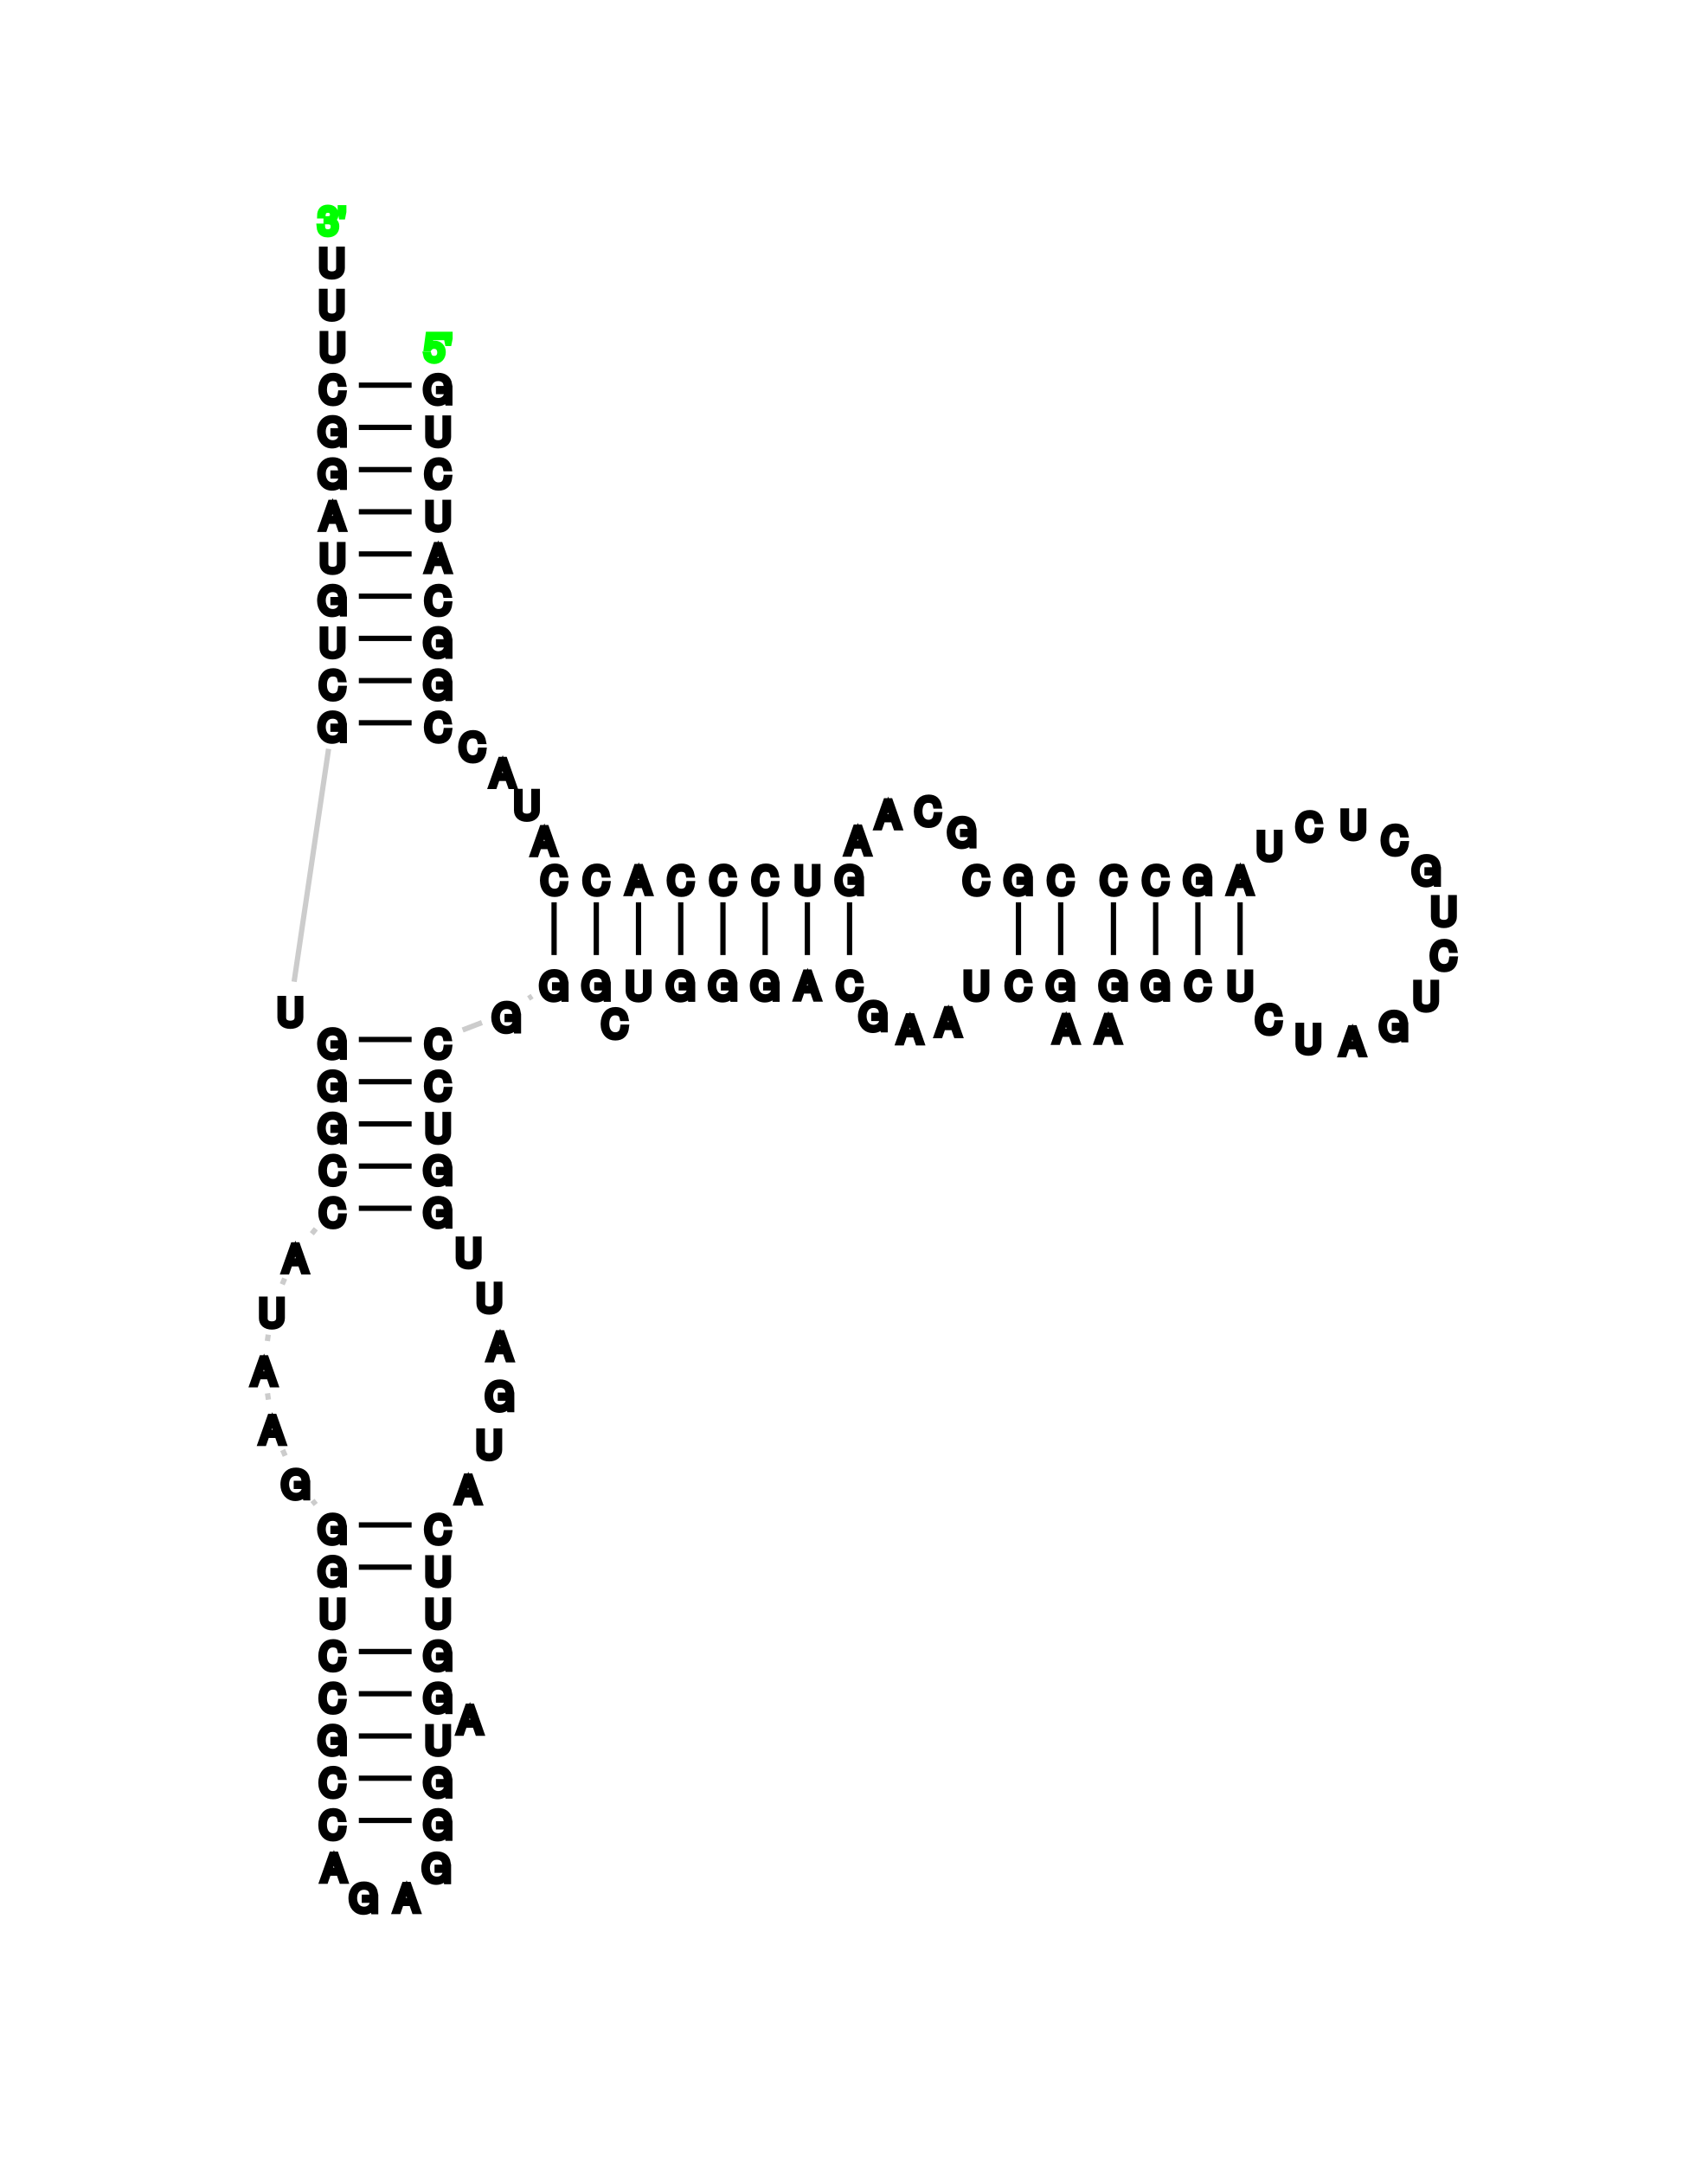
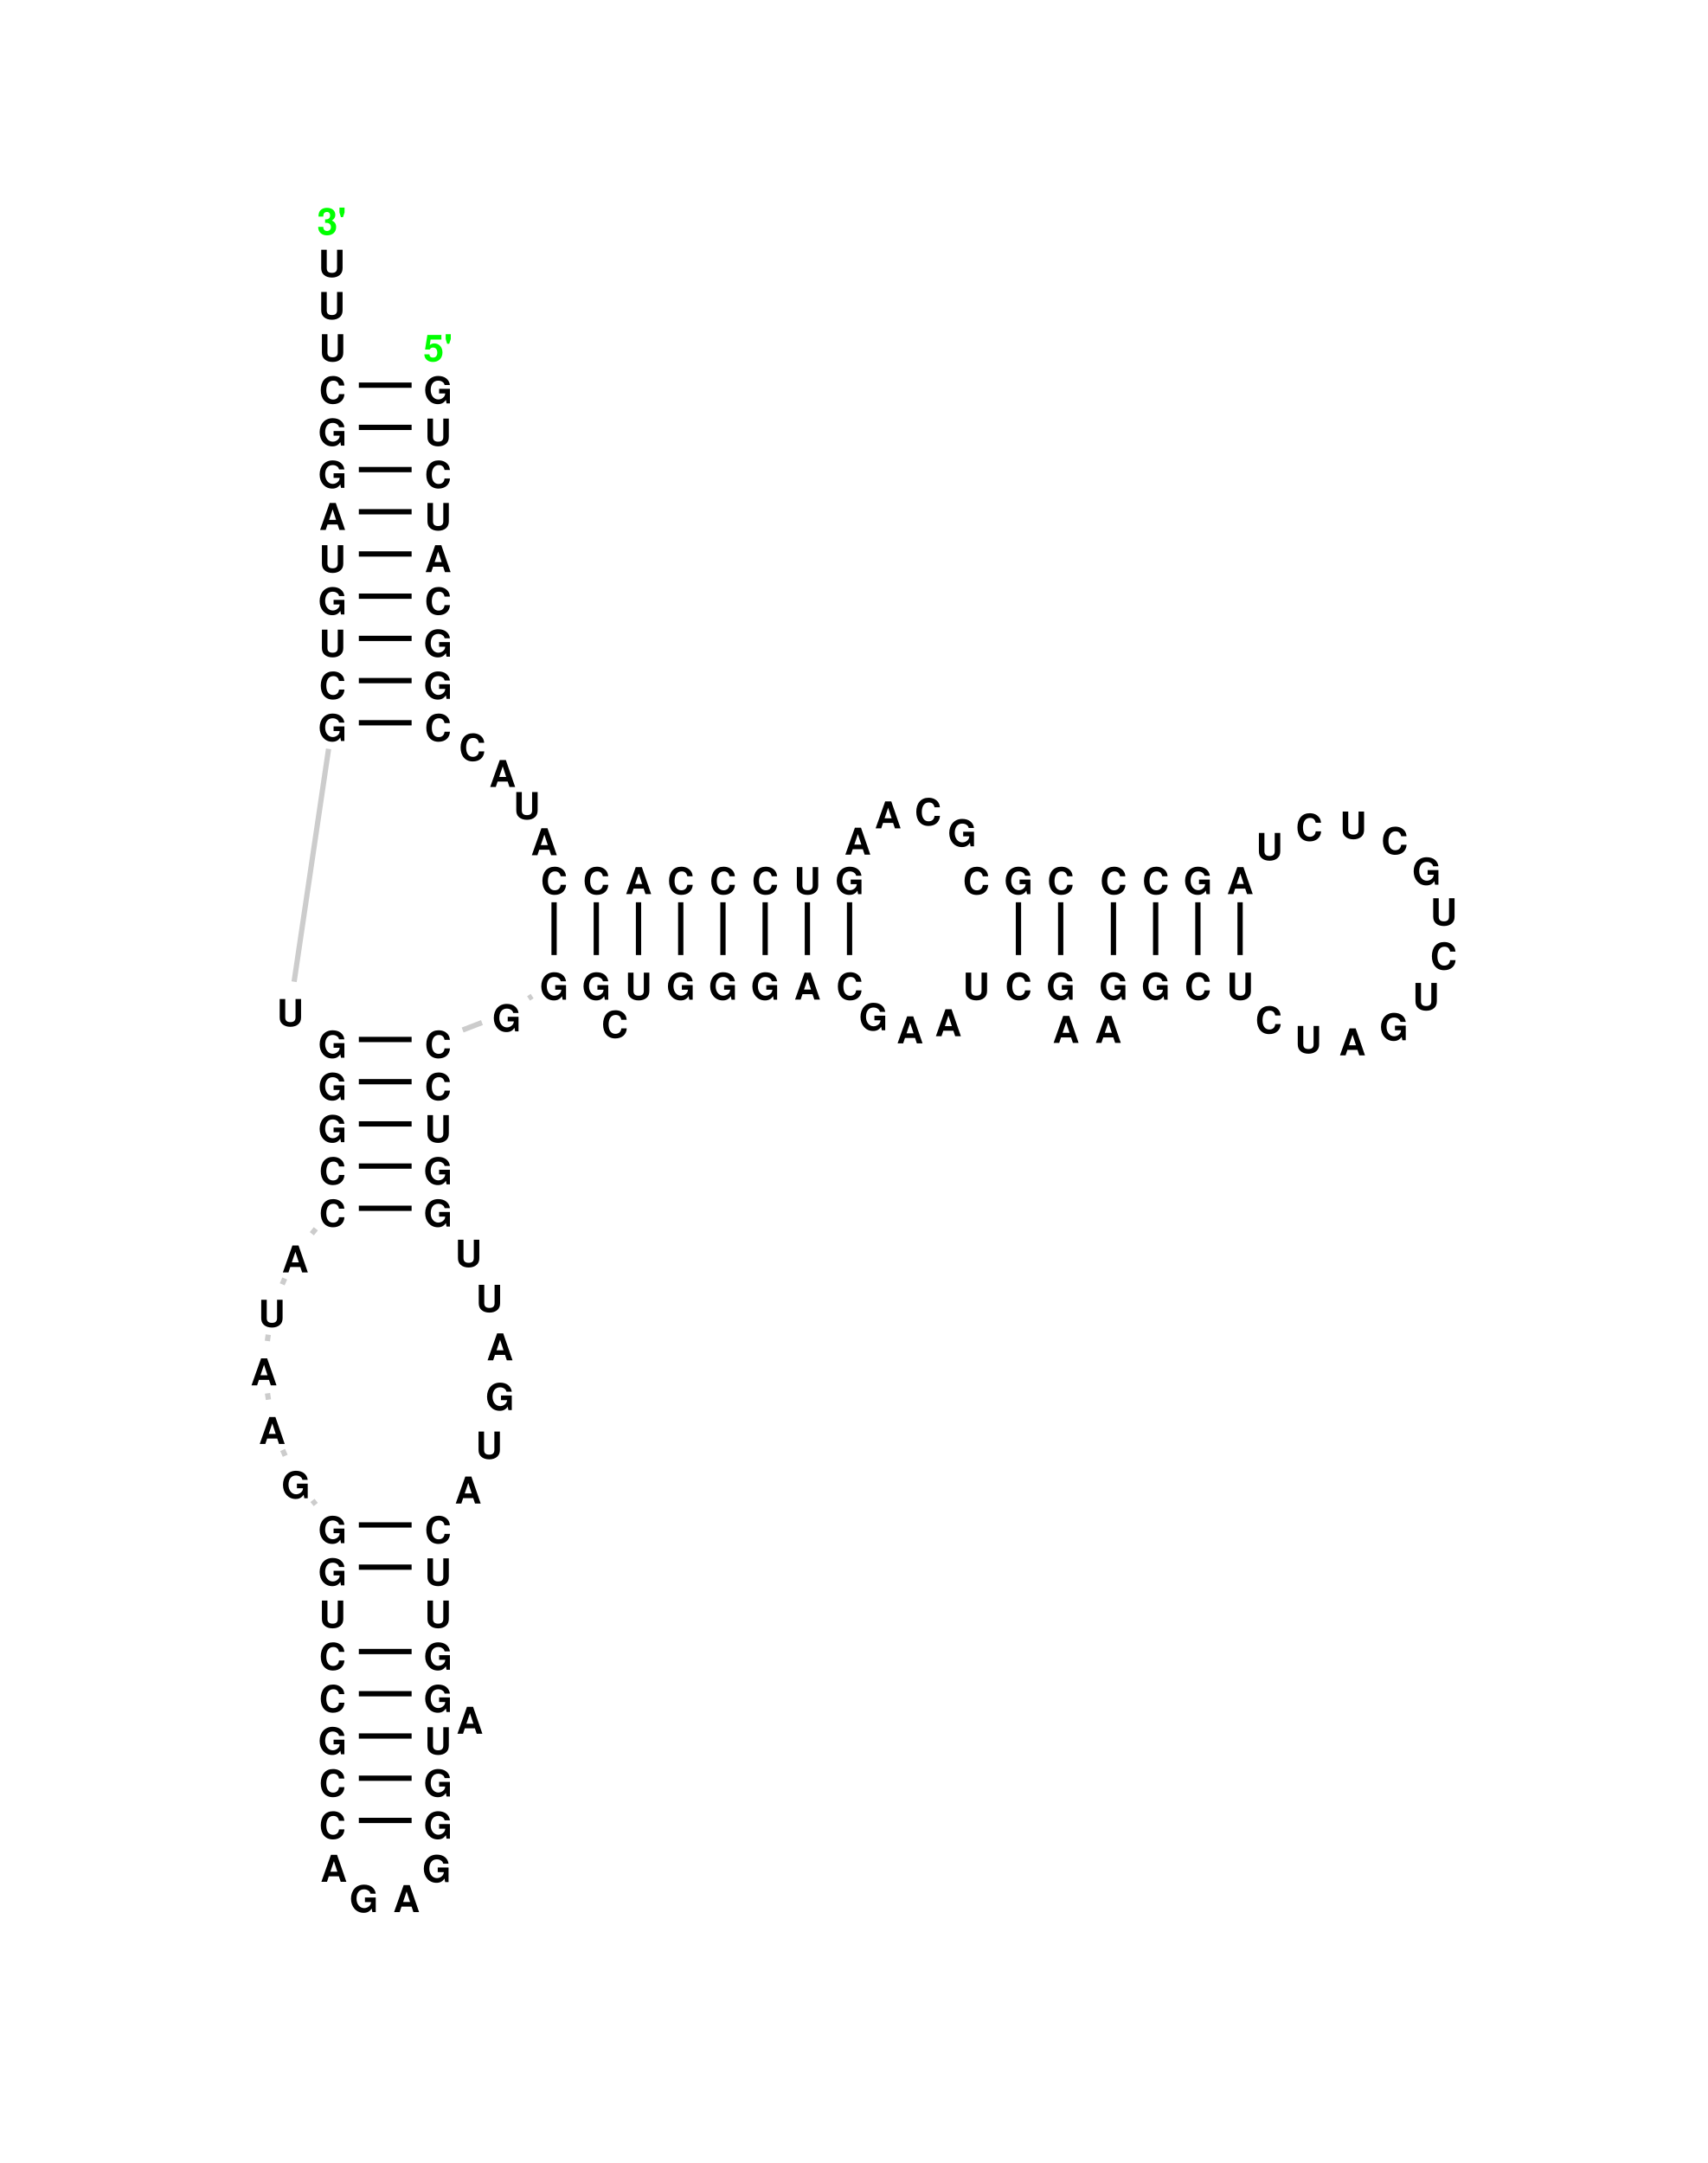
- <svg xmlns="http://www.w3.org/2000/svg" width="323.59" height="409.914" style="font-size: 7px; stroke: none; font-family: Helvetica; ">
+ <svg xmlns="http://www.w3.org/2000/svg" width="323.59" height="409.914" style="font-size: 7px; font-weight: bold; font-family: Helvetica; ">
  <g>
    <style type="text/css">


- text.red {stroke: rgb(255, 0, 0); }
- text.green {stroke: rgb(0, 255, 0); }
- text.blue {stroke: rgb(0, 0, 255); }
- text.black {stroke: rgb(0, 0, 0); }
- text.gray {stroke: rgb(204, 204, 204); }
- text.brown {stroke: rgb(211.65, 104.55, 30.6); }
- text {stroke: rgb(0, 0, 0); fill: none; text-anchor: middle; dominant-baseline: middle; }
+ text.red {fill: rgb(255, 0, 0); }
+ text.green {fill: rgb(0, 255, 0); }
+ text.blue {fill: rgb(0, 0, 255); }
+ text.black {fill: rgb(0, 0, 0); }
+ text.gray {fill: rgb(204, 204, 204); }
+ text.brown {fill: rgb(211.65, 104.55, 30.6); }
+ text {fill: rgb(0, 0, 0); text-anchor: middle; dominant-baseline: middle; }
circle.red {stroke: rgb(255, 0, 0); fill: none; }
circle.green {stroke: rgb(0, 255, 0); fill: none; }
circle.blue {stroke: rgb(0, 0, 255); fill: none; }
circle.black {stroke: rgb(0, 0, 0); fill: none; }
circle.gray {stroke: rgb(204, 204, 204); fill: none; }
circle.brown {stroke: rgb(211.65, 104.55, 30.6); fill: none; }
- circle {stroke: rgb(0, 0, 0); fill: none; }
+ circle {stroke: rgb(0, 0, 0); }
line.red {stroke: rgb(255, 0, 0); }
line.green {stroke: rgb(0, 255, 0); }
line.blue {stroke: rgb(0, 0, 255); }
line.black {stroke: rgb(0, 0, 0); }
line.gray {stroke: rgb(204, 204, 204); }
line.brown {stroke: rgb(211.65, 104.55, 30.6); }
- line {stroke: rgb(0, 0, 0); fill: none; }
+ line {stroke: rgb(0, 0, 0); }
</style>
  </g>
  <g>
    <text x="83" y="65.996" class="green">5'</text>
  </g>
  <g>
    <text x="83" y="73.994" class="black">G</text>
  </g>
  <g>
    <line x1="78" y1="72.994" x2="68" y2="72.994" class="black" />
  </g>
  <g>
    <text x="83" y="81.994" class="black">U</text>
  </g>
  <g>
    <line x1="78" y1="80.994" x2="68" y2="80.994" class="black" />
  </g>
  <g>
    <text x="83" y="89.994" class="black">C</text>
  </g>
  <g>
    <line x1="78" y1="88.994" x2="68" y2="88.994" class="black" />
  </g>
  <g>
    <text x="83" y="97.984" class="black">U</text>
  </g>
  <g>
    <line x1="78" y1="96.984" x2="68" y2="96.984" class="black" />
  </g>
  <g>
    <text x="83" y="105.984" class="black">A</text>
  </g>
  <g>
    <line x1="78" y1="104.984" x2="68" y2="104.984" class="black" />
  </g>
  <g>
    <text x="83" y="113.984" class="black">C</text>
  </g>
  <g>
    <line x1="78" y1="112.984" x2="68" y2="112.984" class="black" />
  </g>
  <g>
    <text x="83" y="121.984" class="black">G</text>
  </g>
  <g>
    <line x1="78" y1="120.984" x2="68" y2="120.984" class="black" />
  </g>
  <g>
    <text x="83" y="129.984" class="black">G</text>
  </g>
  <g>
    <line x1="78" y1="128.984" x2="68" y2="128.984" class="black" />
  </g>
  <g>
    <text x="83" y="137.974" class="black">C</text>
  </g>
  <g>
    <line x1="78" y1="136.974" x2="68" y2="136.974" class="black" />
  </g>
  <g>
    <text x="89.5" y="141.704" class="black">C</text>
  </g>
  <g>
    <text x="95.23" y="146.704" class="black">A</text>
  </g>
  <g>
    <text x="99.83" y="152.764" class="black">U</text>
  </g>
  <g>
    <text x="103.12" y="159.624" class="black">A</text>
  </g>
  <g>
    <text x="105" y="166.994" class="black">C</text>
  </g>
  <g>
    <line x1="105" y1="170.994" x2="105" y2="180.994" class="black" />
  </g>
  <g>
    <text x="113" y="166.994" class="black">C</text>
  </g>
  <g>
    <line x1="113" y1="170.994" x2="113" y2="180.994" class="black" />
  </g>
  <g>
    <text x="121" y="166.994" class="black">A</text>
  </g>
  <g>
    <line x1="121" y1="170.994" x2="121" y2="180.994" class="black" />
  </g>
  <g>
    <text x="129" y="166.994" class="black">C</text>
  </g>
  <g>
    <line x1="129" y1="170.994" x2="129" y2="180.994" class="black" />
  </g>
  <g>
    <text x="137" y="166.994" class="black">C</text>
  </g>
  <g>
    <line x1="137" y1="170.994" x2="137" y2="180.994" class="black" />
  </g>
  <g>
    <text x="145" y="166.994" class="black">C</text>
  </g>
  <g>
    <line x1="145" y1="170.994" x2="145" y2="180.994" class="black" />
  </g>
  <g>
    <text x="153" y="166.994" class="black">U</text>
  </g>
  <g>
    <line x1="153" y1="170.994" x2="153" y2="180.994" class="black" />
  </g>
  <g>
    <text x="160.99" y="166.994" class="black">G</text>
  </g>
  <g>
    <line x1="160.99" y1="170.994" x2="160.99" y2="180.994" class="black" />
  </g>
  <g>
    <text x="162.53" y="159.524" class="black">A</text>
  </g>
  <g>
    <text x="168.27" y="154.534" class="black">A</text>
  </g>
  <g>
    <text x="175.85" y="153.924" class="black">C</text>
  </g>
  <g>
    <text x="182.31" y="157.934" class="black">G</text>
  </g>
  <g>
    <text x="185" y="167.004" class="black">C</text>
  </g>
  <g>
    <text x="193" y="166.994" class="black">G</text>
  </g>
  <g>
    <line x1="193" y1="170.994" x2="193" y2="180.994" class="black" />
  </g>
  <g>
    <text x="201" y="166.994" class="black">C</text>
  </g>
  <g>
    <line x1="201" y1="170.994" x2="201" y2="180.994" class="black" />
  </g>
  <g>
    <text x="211" y="166.994" class="black">C</text>
  </g>
  <g>
    <line x1="211" y1="170.994" x2="211" y2="180.994" class="black" />
  </g>
  <g>
    <text x="219" y="166.994" class="black">C</text>
  </g>
  <g>
    <line x1="219" y1="170.994" x2="219" y2="180.994" class="black" />
  </g>
  <g>
    <text x="227" y="166.994" class="black">G</text>
  </g>
  <g>
    <line x1="227" y1="170.994" x2="227" y2="180.994" class="black" />
  </g>
  <g>
    <text x="235" y="166.994" class="black">A</text>
  </g>
  <g>
    <line x1="235" y1="170.994" x2="235" y2="180.994" class="black" />
  </g>
  <g>
    <text x="240.56" y="160.514" class="black">U</text>
  </g>
  <g>
    <text x="248.08" y="156.854" class="black">C</text>
  </g>
  <g>
    <text x="256.44" y="156.464" class="black">U</text>
  </g>
  <g>
    <text x="264.28" y="159.404" class="black">C</text>
  </g>
  <g>
    <text x="270.32" y="165.194" class="black">G</text>
  </g>
  <g>
    <text x="273.59" y="172.894" class="black">U</text>
  </g>
  <g>
    <text x="273.56" y="181.264" class="black">C</text>
  </g>
  <g>
    <text x="270.23" y="188.944" class="black">U</text>
  </g>
  <g>
    <text x="264.13" y="194.684" class="black">G</text>
  </g>
  <g>
    <text x="256.27" y="197.554" class="black">A</text>
  </g>
  <g>
    <text x="247.92" y="197.094" class="black">U</text>
  </g>
  <g>
    <text x="240.42" y="193.374" class="black">C</text>
  </g>
  <g>
    <text x="235" y="186.994" class="black">U</text>
  </g>
  <g>
    <text x="227" y="186.994" class="black">C</text>
  </g>
  <g>
    <text x="219" y="186.994" class="black">G</text>
  </g>
  <g>
    <text x="211" y="186.994" class="black">G</text>
  </g>
  <g>
    <text x="210" y="195.194" class="black">A</text>
  </g>
  <g>
    <text x="202" y="195.194" class="black">A</text>
  </g>
  <g>
    <text x="201" y="186.994" class="black">G</text>
  </g>
  <g>
    <text x="193" y="186.994" class="black">C</text>
  </g>
  <g>
    <text x="185" y="186.984" class="black">U</text>
  </g>
  <g>
    <text x="179.69" y="193.924" class="black">A</text>
  </g>
  <g>
    <text x="172.43" y="195.284" class="black">A</text>
  </g>
  <g>
    <text x="165.49" y="192.784" class="black">G</text>
  </g>
  <g>
    <text x="160.99" y="186.994" class="black">C</text>
  </g>
  <g>
    <text x="153" y="186.994" class="black">A</text>
  </g>
  <g>
    <text x="145" y="186.994" class="black">G</text>
  </g>
  <g>
    <text x="137" y="186.994" class="black">G</text>
  </g>
  <g>
    <text x="129" y="186.994" class="black">G</text>
  </g>
  <g>
    <text x="121" y="186.994" class="black">U</text>
  </g>
  <g>
    <text x="116.5" y="194.194" class="black">C</text>
  </g>
  <g>
    <text x="113" y="186.994" class="black">G</text>
  </g>
  <g>
    <text x="105" y="186.994" class="black">G</text>
  </g>
  <g>
    <text x="96" y="192.994" class="black">G</text>
  </g>
  <g>
    <text x="83" y="197.994" class="black">C</text>
  </g>
  <g>
    <line x1="78" y1="196.994" x2="68" y2="196.994" class="black" />
  </g>
  <g>
    <text x="83" y="205.994" class="black">C</text>
  </g>
  <g>
    <line x1="78" y1="204.994" x2="68" y2="204.994" class="black" />
  </g>
  <g>
    <text x="83" y="213.994" class="black">U</text>
  </g>
  <g>
    <line x1="78" y1="212.994" x2="68" y2="212.994" class="black" />
  </g>
  <g>
    <text x="83" y="221.984" class="black">G</text>
  </g>
  <g>
    <line x1="78" y1="220.984" x2="68" y2="220.984" class="black" />
  </g>
  <g>
    <text x="83" y="229.984" class="black">G</text>
  </g>
  <g>
    <line x1="78" y1="228.984" x2="68" y2="228.984" class="black" />
  </g>
  <g>
    <text x="88.78" y="237.604" class="black">U</text>
  </g>
  <g>
    <text x="92.72" y="246.154" class="black">U</text>
  </g>
  <g>
    <text x="94.73" y="255.354" class="black">A</text>
  </g>
  <g>
    <text x="94.72" y="264.764" class="black">G</text>
  </g>
  <g>
    <text x="92.68" y="273.964" class="black">U</text>
  </g>
  <g>
    <text x="88.7" y="282.494" class="black">A</text>
  </g>
  <g>
    <text x="83" y="289.994" class="black">C</text>
  </g>
  <g>
    <line x1="78" y1="288.994" x2="68" y2="288.994" class="black" />
  </g>
  <g>
    <text x="83" y="297.994" class="black">U</text>
  </g>
  <g>
    <line x1="78" y1="296.994" x2="68" y2="296.994" class="black" />
  </g>
  <g>
    <text x="83" y="305.994" class="black">U</text>
  </g>
  <g>
    <text x="83" y="313.984" class="black">G</text>
  </g>
  <g>
    <line x1="78" y1="312.984" x2="68" y2="312.984" class="black" />
  </g>
  <g>
    <text x="83" y="321.984" class="black">G</text>
  </g>
  <g>
    <line x1="78" y1="320.984" x2="68" y2="320.984" class="black" />
  </g>
  <g>
    <text x="89.02" y="326.124" class="black">A</text>
  </g>
  <g>
    <text x="83" y="329.994" class="black">U</text>
  </g>
  <g>
    <line x1="78" y1="328.994" x2="68" y2="328.994" class="black" />
  </g>
  <g>
    <text x="83" y="337.994" class="black">G</text>
  </g>
  <g>
    <line x1="78" y1="336.994" x2="68" y2="336.994" class="black" />
  </g>
  <g>
    <text x="83" y="345.994" class="black">G</text>
  </g>
  <g>
    <line x1="78" y1="344.994" x2="68" y2="344.994" class="black" />
  </g>
  <g>
    <text x="82.74" y="354.214" class="black">G</text>
  </g>
  <g>
    <text x="77.02" y="359.914" class="black">A</text>
  </g>
  <g>
    <text x="68.94" y="359.904" class="black">G</text>
  </g>
  <g>
    <text x="63.24" y="354.174" class="black">A</text>
  </g>
  <g>
    <text x="63" y="345.994" class="black">C</text>
  </g>
  <g>
    <text x="63" y="337.994" class="black">C</text>
  </g>
  <g>
    <text x="63" y="329.994" class="black">G</text>
  </g>
  <g>
    <text x="63" y="321.984" class="black">C</text>
  </g>
  <g>
    <text x="63" y="313.984" class="black">C</text>
  </g>
  <g>
    <text x="63" y="305.994" class="black">U</text>
  </g>
  <g>
    <text x="63" y="297.994" class="black">G</text>
  </g>
  <g>
    <text x="63" y="289.994" class="black">G</text>
  </g>
  <g>
    <text x="56.05" y="281.474" class="black">G</text>
  </g>
  <g>
    <text x="51.56" y="271.204" class="black">A</text>
  </g>
  <g>
    <text x="50" y="260.094" class="black">A</text>
  </g>
  <g>
    <text x="51.5" y="248.984" class="black">U</text>
  </g>
  <g>
    <text x="55.94" y="238.694" class="black">A</text>
  </g>
  <g>
    <text x="63" y="229.984" class="black">C</text>
  </g>
  <g>
    <text x="63" y="221.984" class="black">C</text>
  </g>
  <g>
    <text x="63" y="213.994" class="black">G</text>
  </g>
  <g>
    <text x="63" y="205.994" class="black">G</text>
  </g>
  <g>
    <text x="63" y="197.994" class="black">G</text>
  </g>
  <g>
    <text x="55" y="191.994" class="black">U</text>
  </g>
  <g>
    <text x="63" y="137.974" class="black">G</text>
  </g>
  <g>
    <text x="63" y="129.984" class="black">C</text>
  </g>
  <g>
    <text x="63" y="121.984" class="black">U</text>
  </g>
  <g>
    <text x="63" y="113.984" class="black">G</text>
  </g>
  <g>
    <text x="63" y="105.984" class="black">U</text>
  </g>
  <g>
    <text x="63" y="97.984" class="black">A</text>
  </g>
  <g>
    <text x="63" y="89.994" class="black">G</text>
  </g>
  <g>
    <text x="63" y="81.994" class="black">G</text>
  </g>
  <g>
    <text x="63" y="73.994" class="black">C</text>
  </g>
  <g>
    <text x="63" y="65.996" class="black">U</text>
  </g>
  <g>
    <text x="62.868" y="57.998" class="black">U</text>
  </g>
  <g>
    <text x="62.868" y="50" class="black">U</text>
  </g>
  <g>
    <text x="62.868" y="42.002" class="green">3'</text>
  </g>
  <g>
    <line x1="100.84" y1="188.768" x2="100.16" y2="189.221" class="gray" />
  </g>
  <g>
    <line x1="91.333" y1="193.789" x2="87.667" y2="195.199" class="gray" />
  </g>
  <g>
    <line x1="59.84" y1="285.12" x2="59.211" y2="284.349" class="gray" />
  </g>
  <g>
    <line x1="54.047" y1="275.893" x2="53.563" y2="274.786" class="gray" />
  </g>
  <g>
    <line x1="50.865" y1="265.253" x2="50.695" y2="264.046" class="gray" />
  </g>
  <g>
    <line x1="50.669" y1="254.139" x2="50.831" y2="252.939" class="gray" />
  </g>
  <g>
    <line x1="53.481" y1="243.393" x2="53.959" y2="242.285" class="gray" />
  </g>
  <g>
    <line x1="59.088" y1="233.81" x2="59.852" y2="232.869" class="gray" />
  </g>
  <g>
    <line x1="55.733" y1="186.048" x2="62.267" y2="141.92" class="gray" />
  </g>
</svg>
